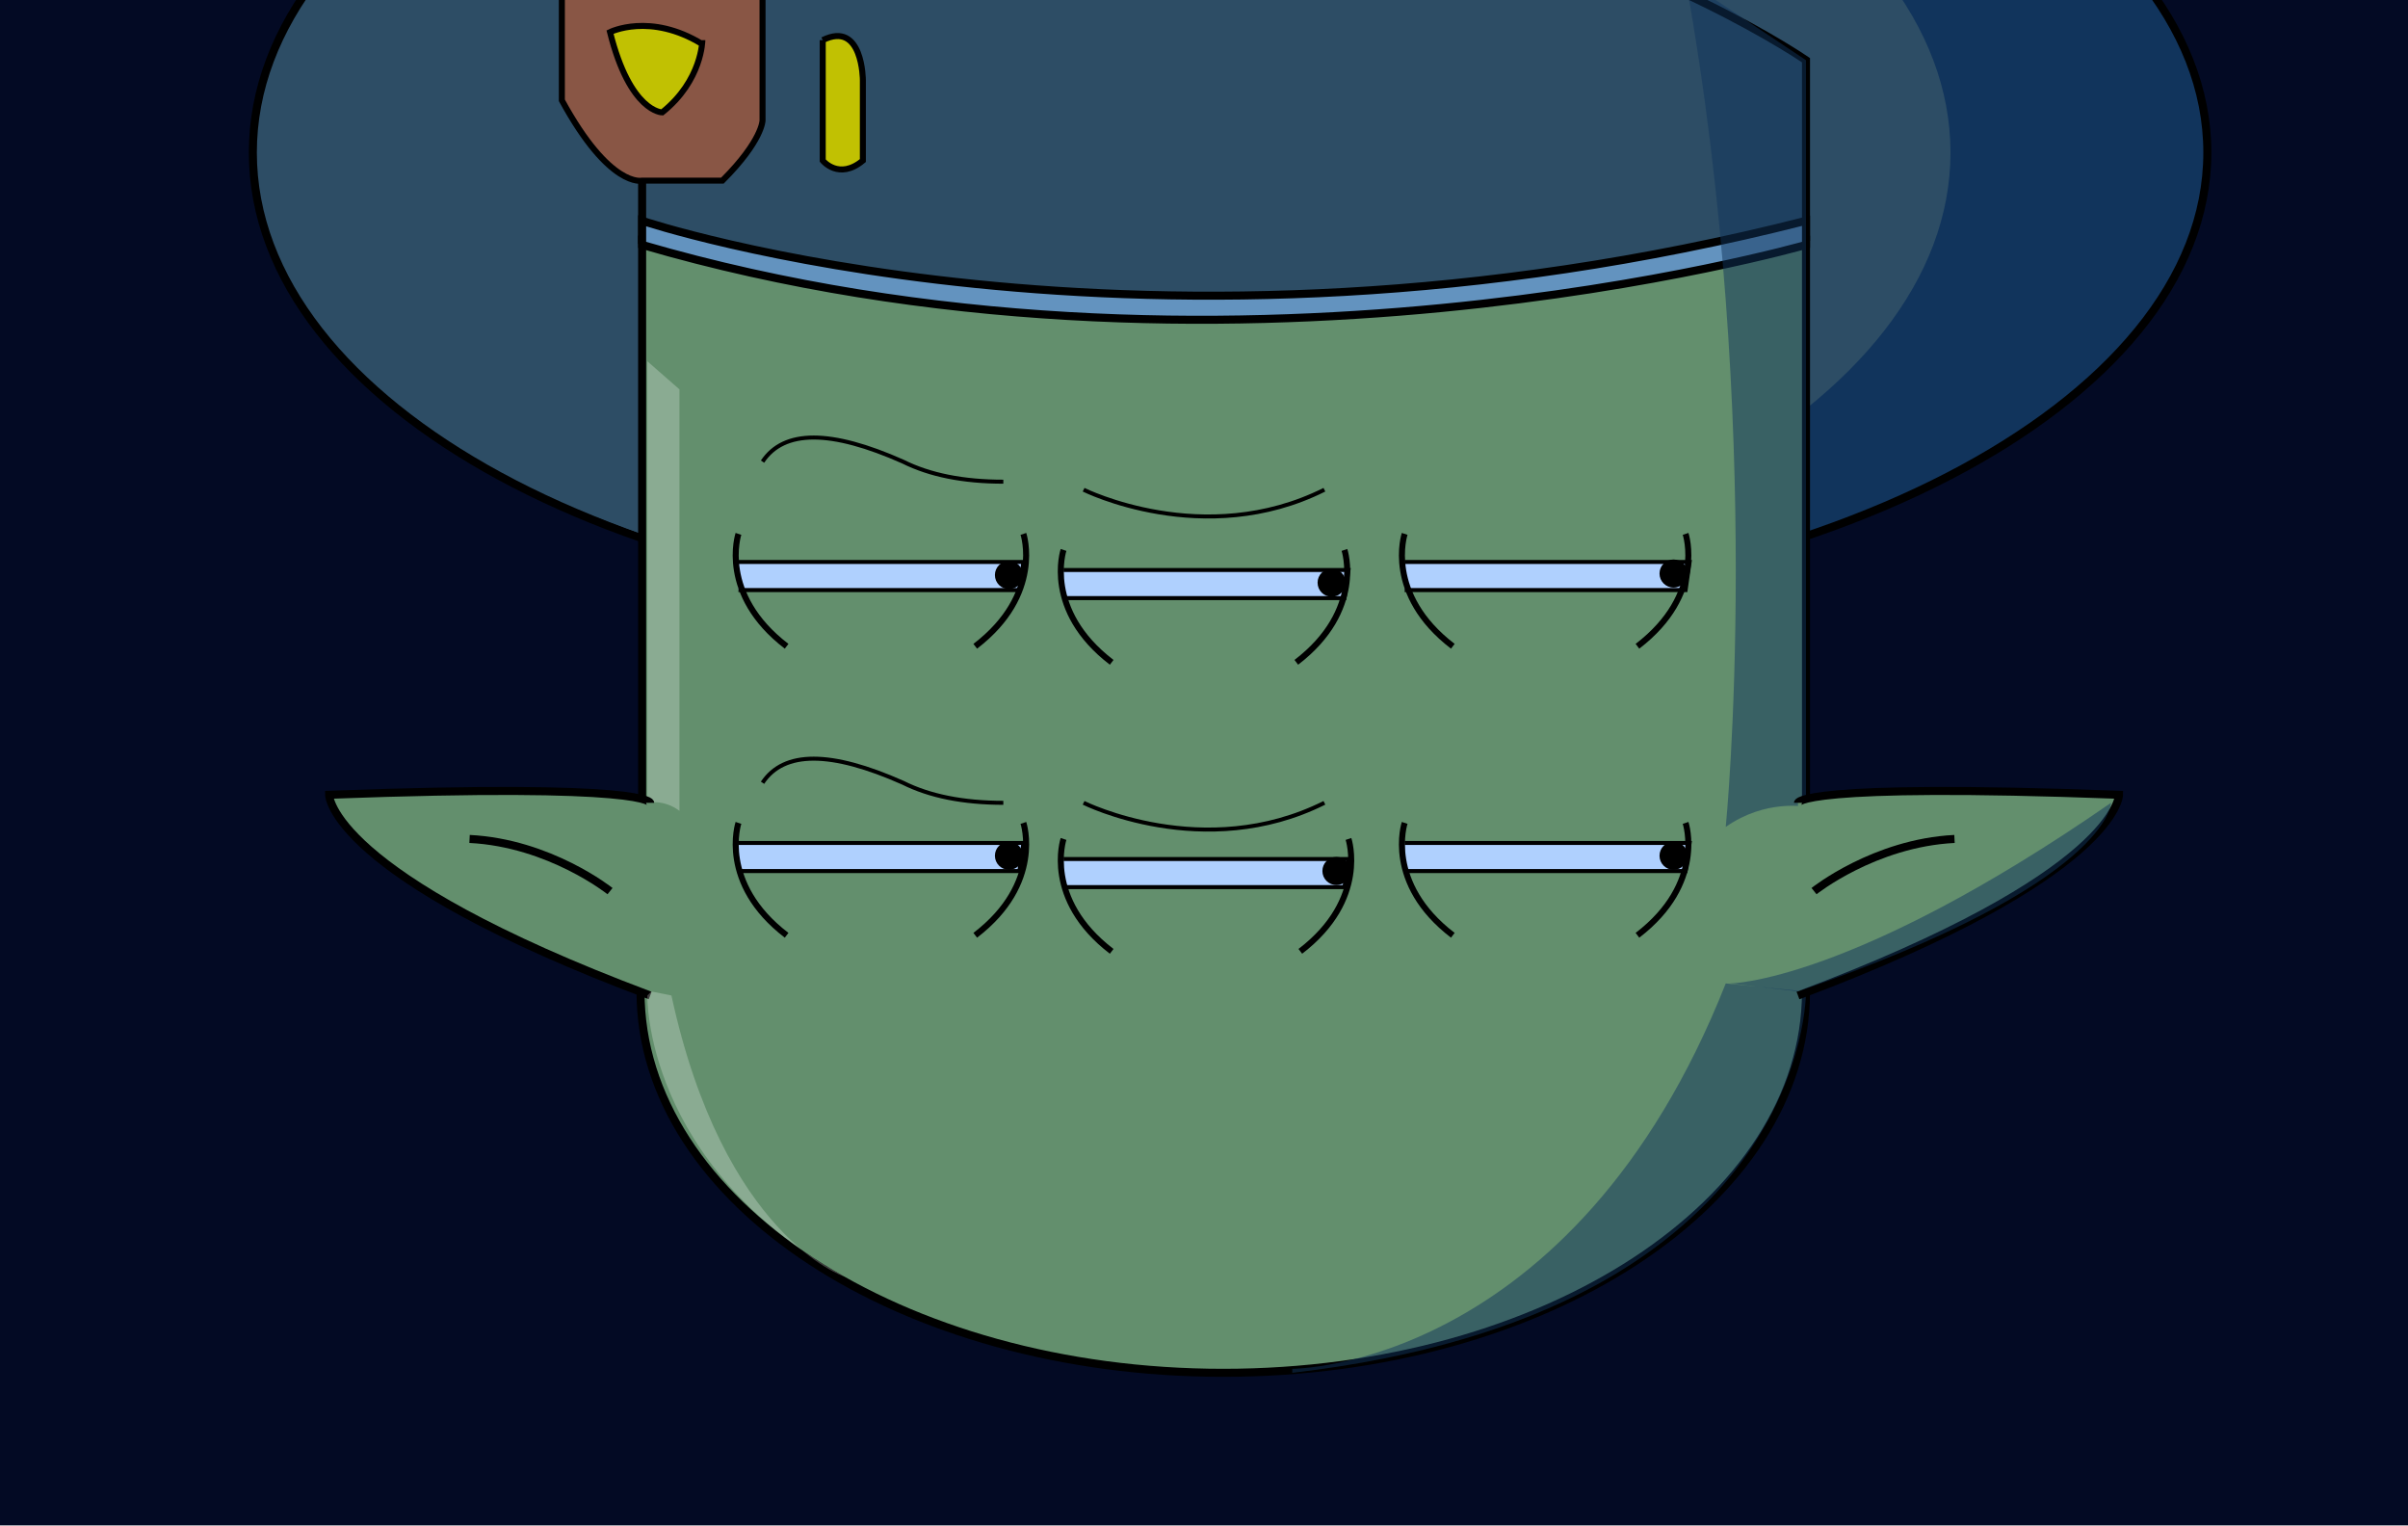
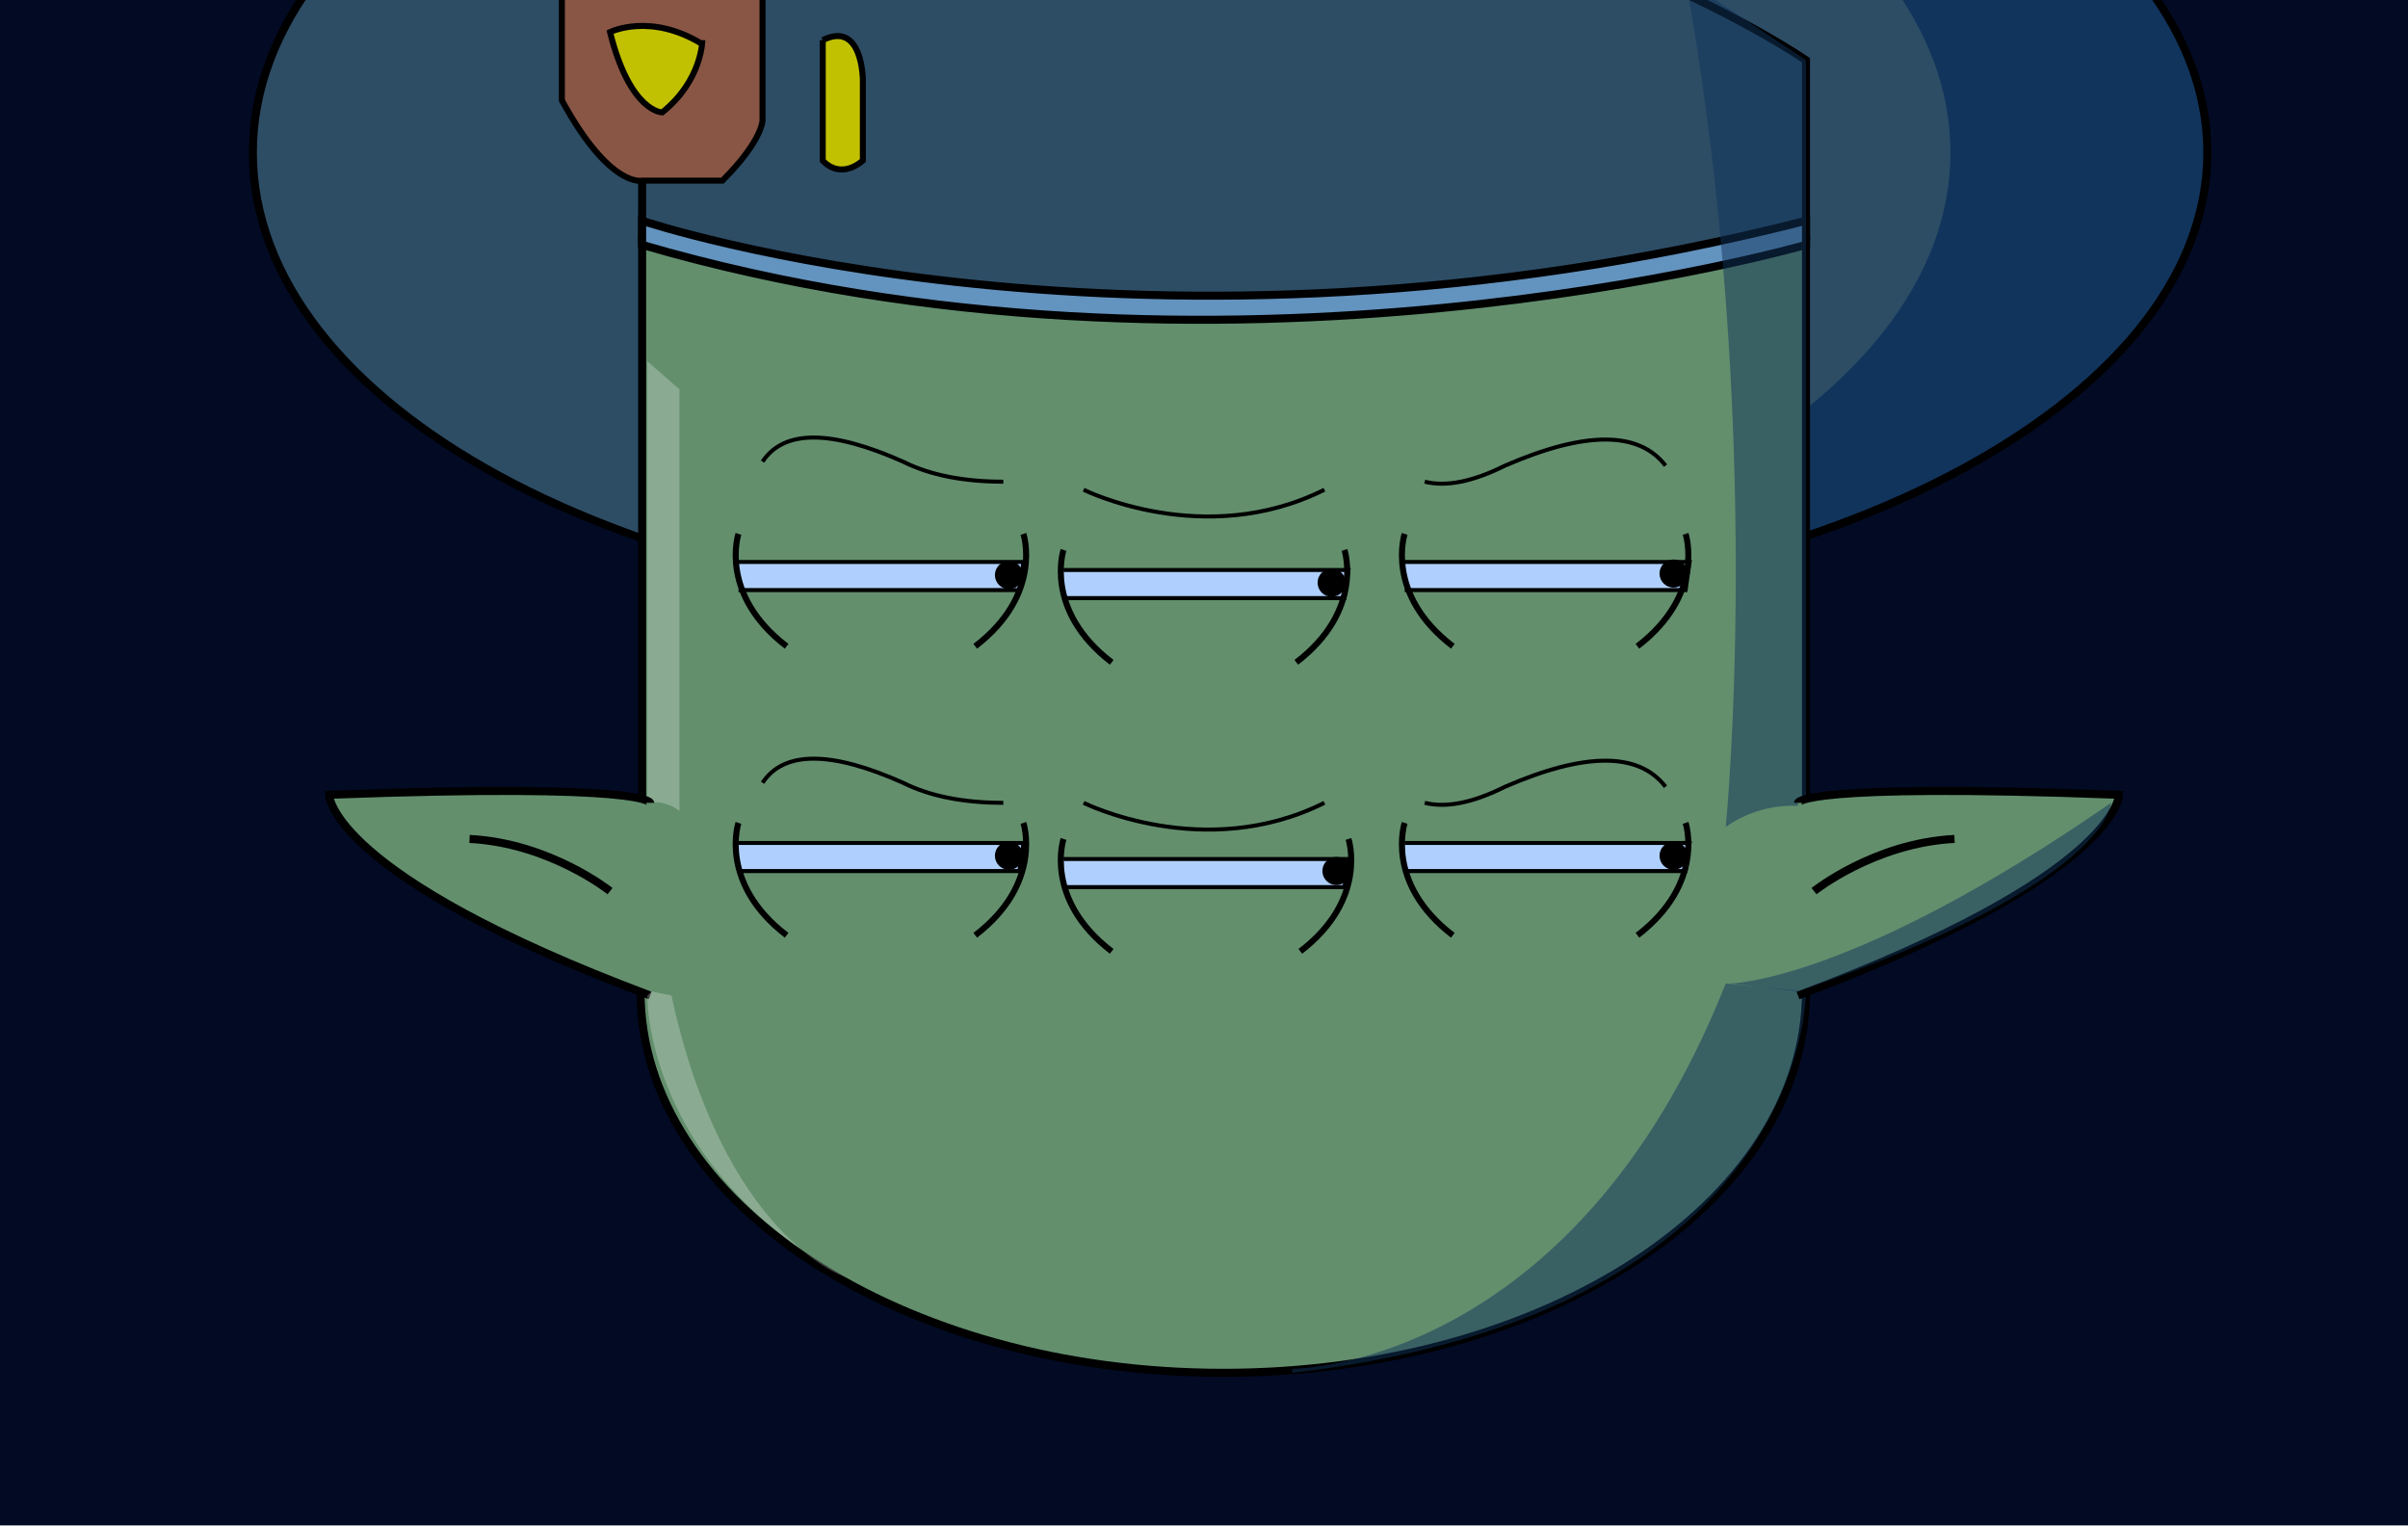
<svg xmlns="http://www.w3.org/2000/svg" height="400" viewBox="0 0 600 380" preserveAspectRatio="xMinYMin meet">
  <rect width="100%" height="100%" fill="#030a24" />
  <ellipse rx="220" ry="30%" cx="55%" cy="10%" stroke="black" stroke-width="2" fill="#11345C" />
  <ellipse rx="210" ry="30%" cx="45.5%" cy="10%" stroke="black" stroke-width="2" fill="#2D4D65" />
  <ellipse rx="210" ry="30%" cx="46%" cy="10%" fill="#2D4D65" />
  <g>
    <ellipse rx="24.2%" ry="25%" cx="50.8%" cy="65%" fill="#638F6D" stroke="black" stroke-width="2" />
    <path d="M 450 240       c 0 0, 0 0, 0 -180       c 0 0, -150 40, -290 0       c 0 0 , 0 0, 0 180       " stroke="black" stroke-width="2" fill="#638F6D" />
  </g>
  <path d="M 450 60       c 0 0, 0 0, 0 -45       c 0 0, -145 -100, -290 0       c 0 0, 0 0, 0 45       c 0 0, 125 42, 290 0       " stroke="black" stroke-width="2" fill="#2D4D65" />
  <path d="M 160 55       c 0 0, 125 42, 290 0       c 0 0, 0 0, 0 6       c 0 0, -146 42, -290 0       z       " stroke="black" stroke-width="2" fill="#6393BF" />
  <path d="M 190 0      c 0 0, 0 0, 0 30      c 0 0, 0 5, -10 15      c 0 0, 0 0, -20 0      c 0 0, -8 2, -20 -20      c 0 0, 0 0, 0 -25      " stroke="black" stroke-width="1.5" fill="#895645" />
  <path d="M 175 10      c 0 0, 0 10, -10 18      c 0 0, -8 0, -13 -20      c 0 0, 10 -5, 23 3      " stroke="black" stroke-width="1.5" fill="#C1C102" />
  <path d="M 205 10      c 0 0, 0 0, 0 30      c 0 0, 4 5, 10 0      c 0 0, 0 0, 0 -20      c 0 0, 0 -15, -10 -10      " stroke="black" stroke-width="1.5" fill="#C1C102" />
  <path d="M 450 15      c 0 0, 0 0, 0 186      c 0 0, -10 -2, -20 5      c 0 0, 10 -100, -10 -211      " stroke="none" fill="#11345C" fill-opacity="0.5" />
  <path d="M 450 247      c 0 0, 1 80, -128 95      c 0 0, 0 0, 0 -1      c 0 0, 70 0, 108 -96      z      " stroke="noe" fill="#11345C" fill-opacity="0.5" />
  <path d="M 161.3 90      c 0 0, 0 0, 0 110      c 0 0, 4 -1, 8 2      c 0 0, 0 0, 0 -105      z      " stroke="none" fill="white" fill-opacity="0.25" />
  <g>
    <path d="M 184 140       c 0 0, 0 0, 71 0       c 0 0, 0 0, -1 7       c 0 0, 0 0, -70 0               " stroke="black" fill="#AFD0FE" />
    <path d="M 255 133       c 0 0, 5 15, -12 28        " stroke="black" stroke-width="1.5" fill="none" />
    <path d="M 184 133       c 0 0, -5 15, 12 28        " stroke="black" stroke-width="1.5" fill="none" />
    <circle r="3.5" cx="41.9%" cy="37.7%" fill="black" />
    <path d="M 190 115       q 8 -12, 35 0       q 10 5, 25 5       " stroke="black" fill="none" />
  </g>
  <g>
    <path d="M 184 210        c 0 0, 0 0, 71 0        c 0 0, 0 0, -1 7        c 0 0, 0 0, -70 0        x         " stroke="black" fill="#AFD0FE" />
    <path d="M 255 205        c 0 0, 5 15, -12 28         " stroke="black" stroke-width="1.5" fill="none" />
    <path d="M 184 205        c 0 0, -5 15, 12 28         " stroke="black" stroke-width="1.5" fill="none" />
    <circle r="3.5" cx="41.9%" cy="56.1%" fill="black" />
    <path d="M 190 195        q 8 -12, 35 0        q 10 5, 25 5        " stroke="black" fill="none" />
  </g>
  <g>
    <path d="M 265 142       c 0 0, 0 0, 71 0       c 0 0, 0 0, -1 7       c 0 0, 0 0, -70 0        " stroke="black" fill="#AFD0FE" />
    <path d="M 335 137       c 0 0, 5 15, -12 28        " stroke="black" stroke-width="1.5" fill="none" />
    <path d="M 265 137       c 0 0, -5 15, 12 28        " stroke="black" stroke-width="1.5" fill="none" />
    <circle r="3.5" cx="55.3%" cy="38.2%" fill="black" />
    <path d="M 270 122       c 0 0, 30 15, 60 0" stroke="black" fill="none" />
  </g>
  <g>
    <path d="M 265 214        c 0 0, 0 0, 71 0        c 0 0, 0 0, -1 7        c 0 0, 0 0, -70 0         " stroke="black" fill="#AFD0FE" />
    <path d="M 336 209        c 0 0, 5 15, -12 28         " stroke="black" stroke-width="1.5" fill="none" />
    <path d="M 265 209        c 0 0, -5 15, 12 28         " stroke="black" stroke-width="1.5" fill="none" />
    <circle r="3.5" cx="55.5%" cy="57.1%" fill="black" />
    <path d="M 270 200        c 0 0, 30 15, 60 0" stroke="black" fill="none" />
  </g>
  <g>
    <path d="M 350 140       c 0 0, 0 0, 71 0       c 0 0, 0 0, -1 7       c 0 0, 0 0, -70 0        " stroke="black" fill="#AFD0FE" />
    <path d="M 420 133       c 0 0, 5 15, -12 28        " stroke="black" stroke-width="1.5" fill="none" />
    <path d="M 350 133       c 0 0, -5 15, 12 28        " stroke="black" stroke-width="1.5" fill="none" />
    <circle r="3.5" cx="69.5%" cy="37.6%" fill="black" />
+     <path d="M 355 120       q 8 2, 20 -4       q 30 -13, 40 0       " stroke="black" fill="none" />
  </g>
  <g>
    <path d="M 350 210        c 0 0, 0 0, 71 0        c 0 0, 0 0, -1 7        c 0 0, 0 0, -70 0         " stroke="black" fill="#AFD0FE" />
    <path d="M 420 205        c 0 0, 5 15, -12 28         " stroke="black" stroke-width="1.5" fill="none" />
    <path d="M 350 205        c 0 0, -5 15, 12 28         " stroke="black" stroke-width="1.5" fill="none" />
    <circle r="3.5" cx="69.5%" cy="56.1%" fill="black" />
+     <path d="M 355 200     q 8 2, 20 -4     q 30 -13, 40 0     " stroke="black" fill="none" />
  </g>
  <path d="M 162 200      c 0 0, 0 -5, -80 -2      c 0 0, 0 20, 80 50      " stroke="black" stroke-width="2" fill="#638F6D" />
  <path d="M 152 222      c 0 0, -15 -12, -35 -13      " stroke="black" stroke-width="2" fill="none" />
  <path d="M 448 200      c 0 0, 0 -5, 80 -2      c 0 0, 0 20, -80 50      " stroke="black" stroke-width="2" fill="#638F6D" />
  <path d="M 452 222      c 0 0, 15 -12, 35 -13      " stroke="black" stroke-width="2" fill="none" />
  <path d="M 431 245      c 0 0, 30 0, 95 -45      c 0 0, 0 20, -78 47      " stroke="none" fill="#11345C" fill-opacity="0.5" />
  <path d="M 161.3 248      c 0 0, -1 42, 49 70      c 0 0, -30 -10, -43 -70      c 0 0, 0 0, -5 -1      z      " stroke="none" fill="white" fill-opacity="0.25" />
</svg>
